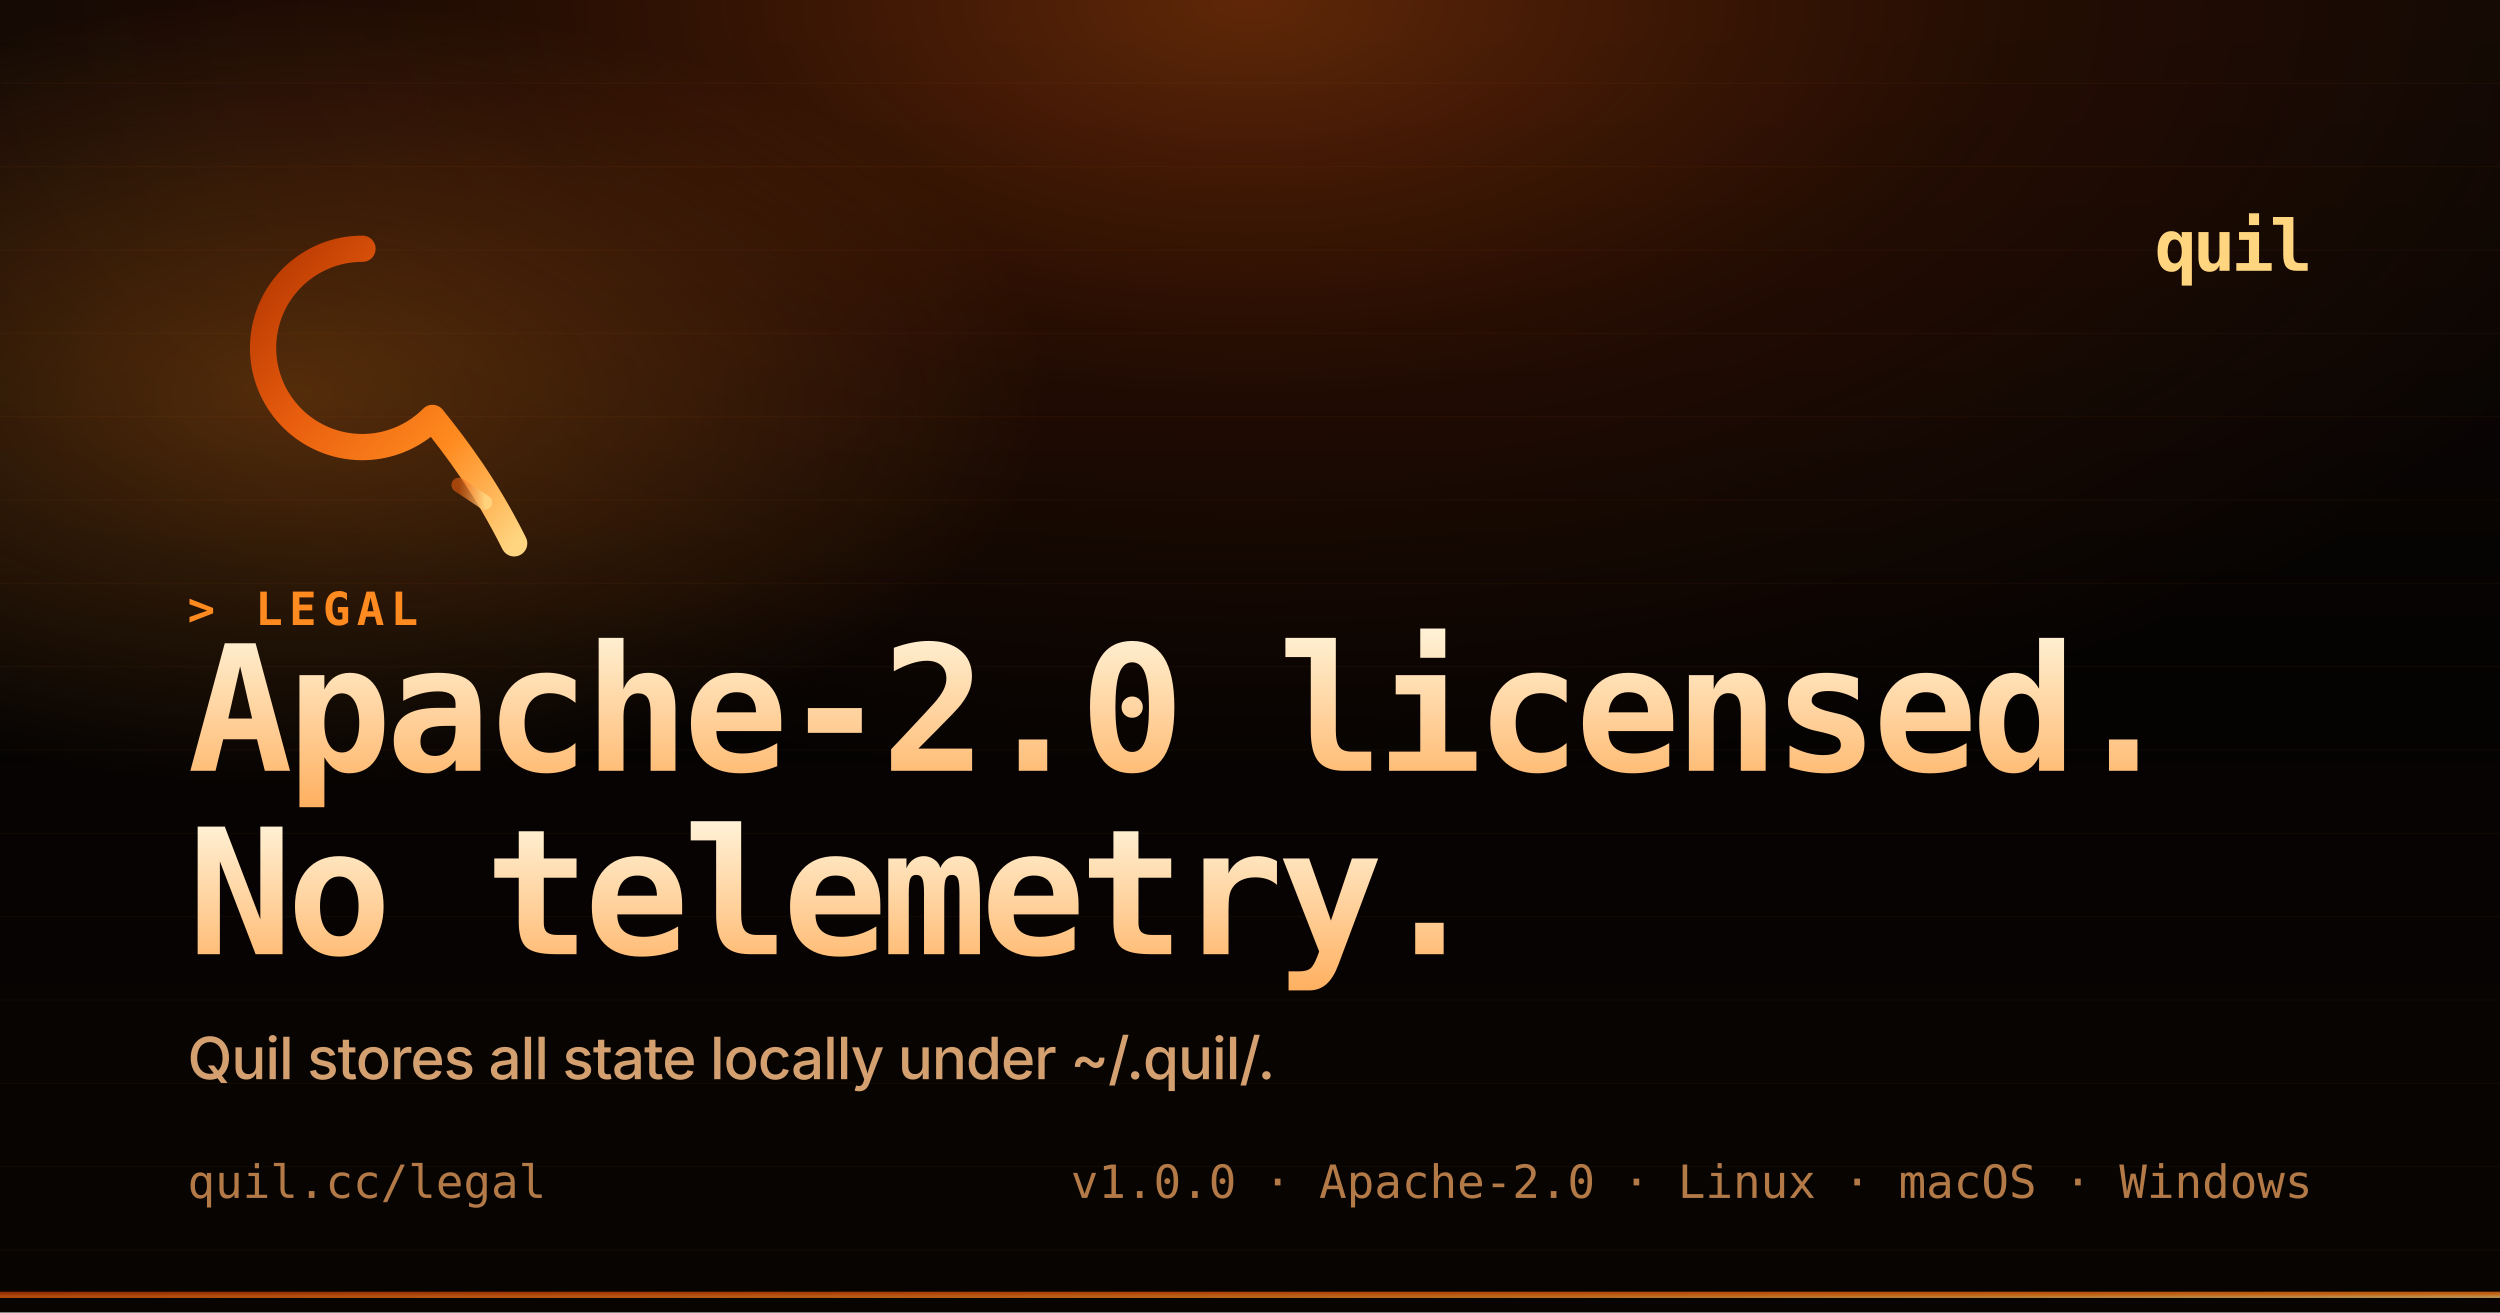
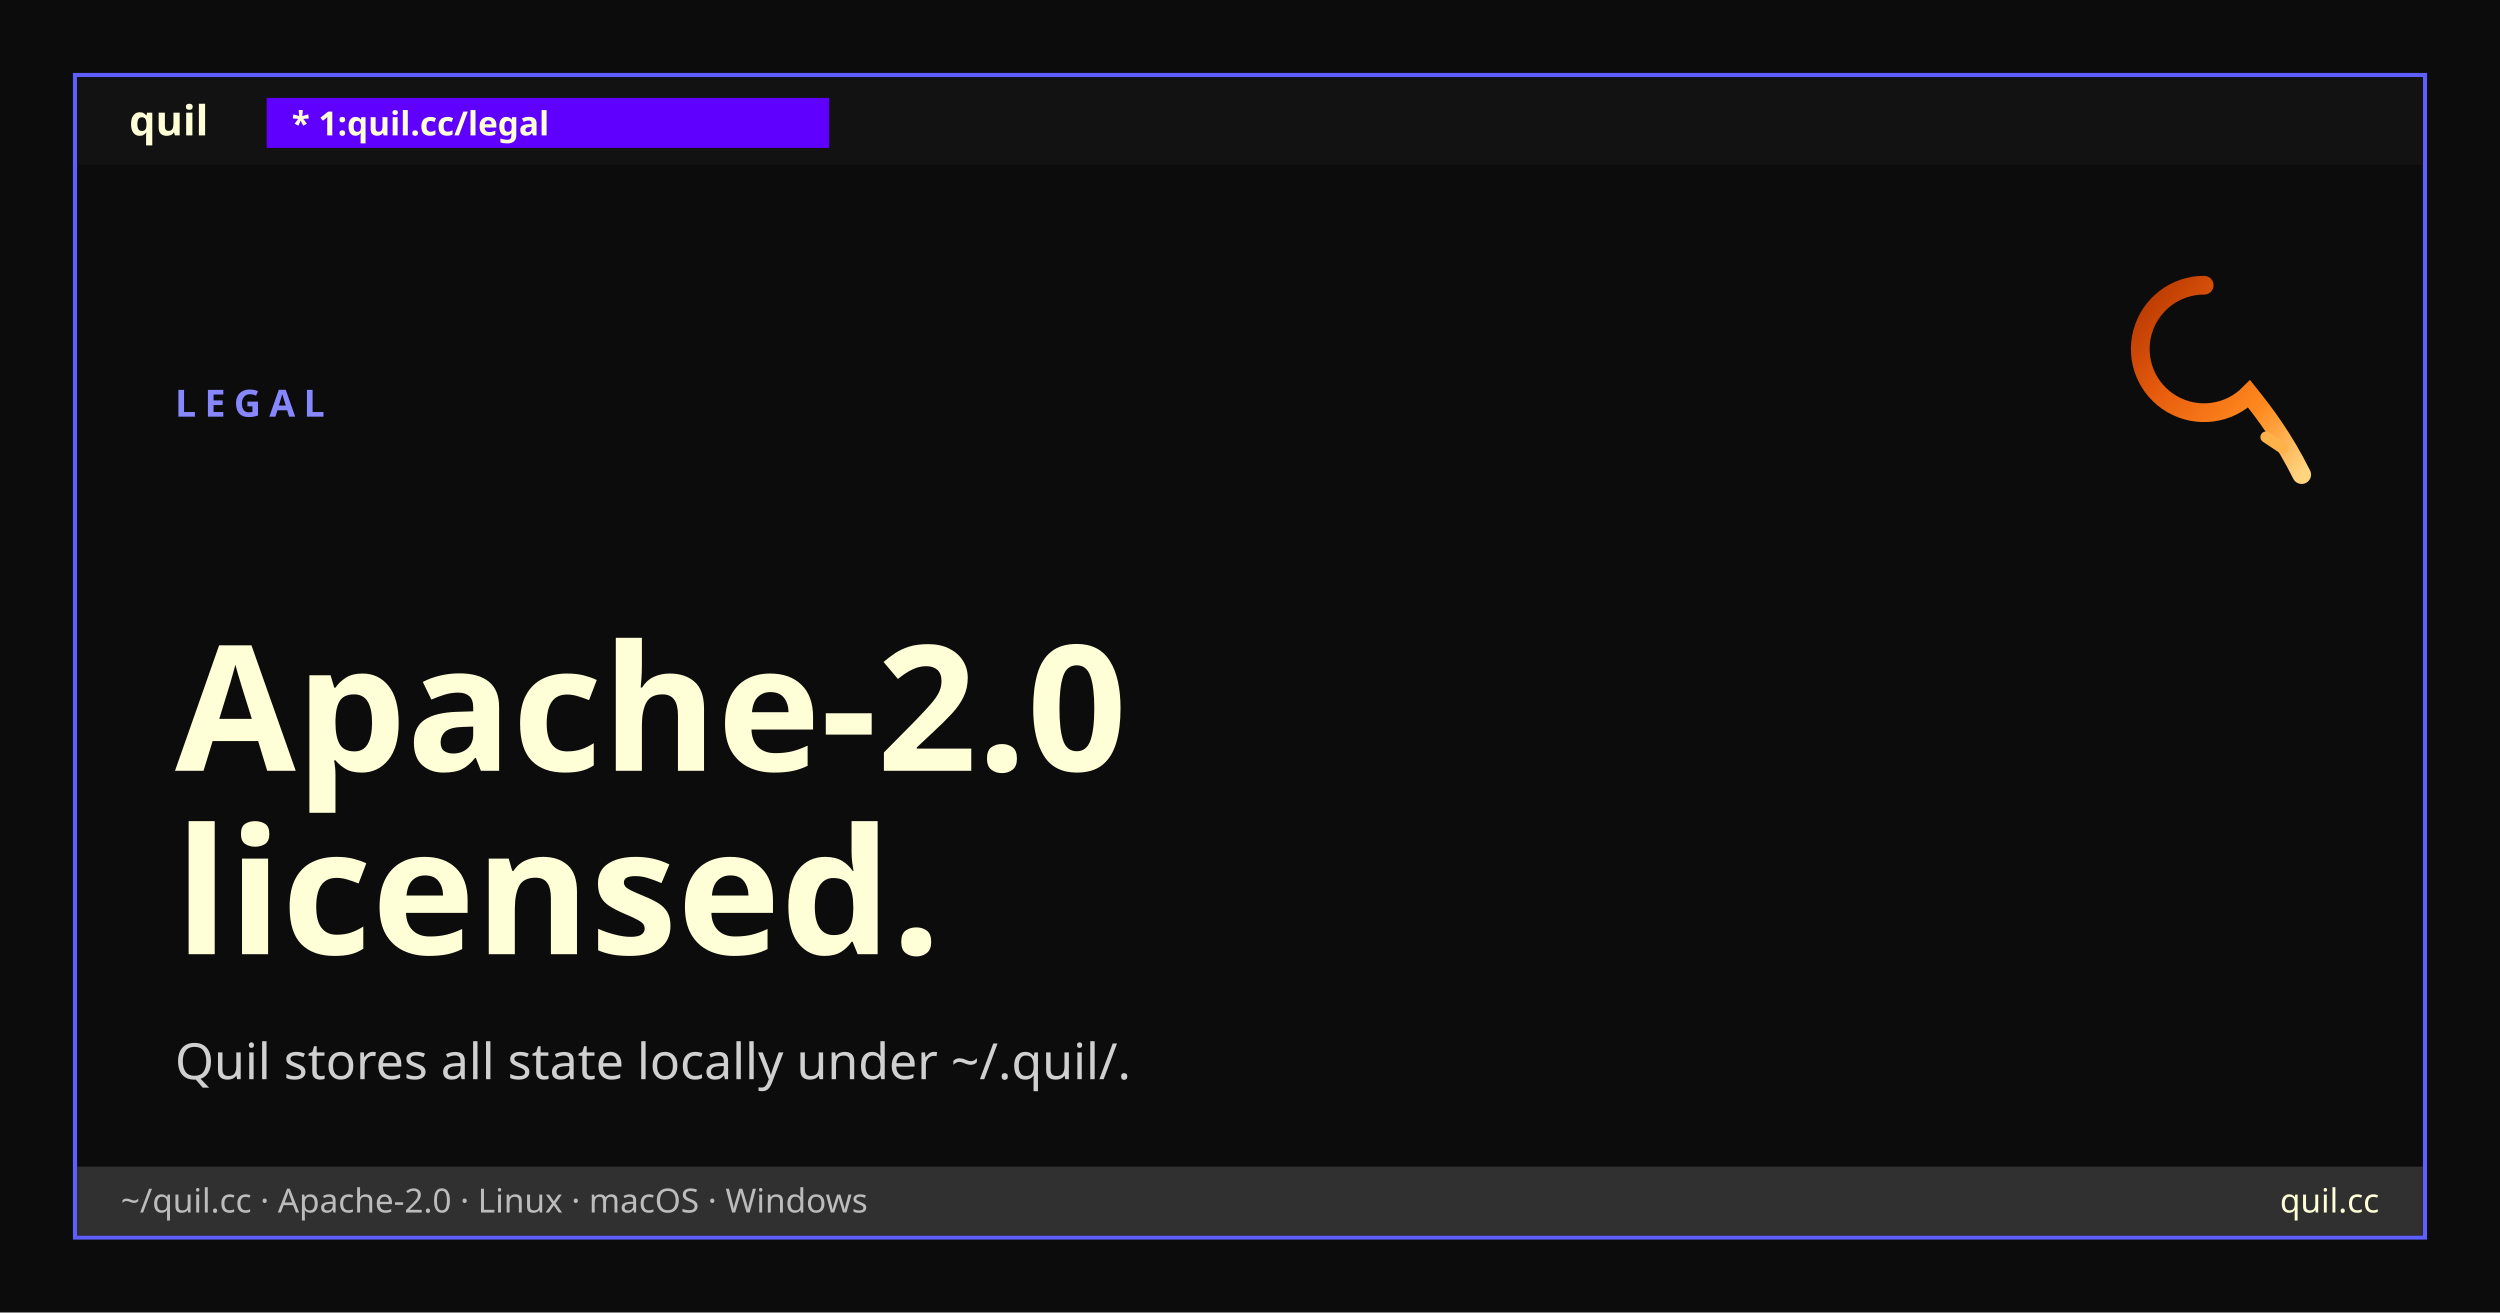
- <svg xmlns="http://www.w3.org/2000/svg" viewBox="0 0 1200 630" width="1200" height="630" role="img" aria-label="Quil — Apache-2.0 licensed. No telemetry.">
+ <svg xmlns="http://www.w3.org/2000/svg" width="1200" height="630" viewBox="0 0 1200 630" role="img" aria-label="Quil — Apache-2.0 licensed.">
  <defs>
-     <linearGradient id="bg" x1="0%" y1="0%" x2="0%" y2="100%">
-       <stop offset="0%" stop-color="#0D0704" />
-       <stop offset="50%" stop-color="#050302" />
-       <stop offset="100%" stop-color="#080402" />
-     </linearGradient>
-     <radialGradient id="glowEmber" cx="50%" cy="0%" r="60%">
-       <stop offset="0%" stop-color="#E85D0E" stop-opacity="0.38" />
-       <stop offset="50%" stop-color="#B33500" stop-opacity="0.14" />
-       <stop offset="100%" stop-color="#B33500" stop-opacity="0" />
-     </radialGradient>
-     <radialGradient id="glowBrand" cx="12%" cy="30%" r="30%">
-       <stop offset="0%" stop-color="#FF8A1F" stop-opacity="0.28" />
-       <stop offset="100%" stop-color="#FF8A1F" stop-opacity="0" />
-     </radialGradient>
-     <linearGradient id="ogStroke" x1="0%" y1="0%" x2="100%" y2="100%">
+     <linearGradient id="qs" x1="0%" y1="0%" x2="100%" y2="100%">
      <stop offset="0%" stop-color="#B33500" />
      <stop offset="35%" stop-color="#E85D0E" />
      <stop offset="70%" stop-color="#FF8A1F" />
      <stop offset="100%" stop-color="#FFD580" />
    </linearGradient>
-     <linearGradient id="ogBarb" x1="0%" y1="0%" x2="100%" y2="0%">
-       <stop offset="0%" stop-color="#E85D0E" stop-opacity="0.6" />
-       <stop offset="100%" stop-color="#FFD580" stop-opacity="0.9" />
-     </linearGradient>
-     <linearGradient id="ogTitle" x1="0%" y1="0%" x2="0%" y2="100%">
-       <stop offset="0%" stop-color="#FFF2D6" />
-       <stop offset="100%" stop-color="#FFB060" />
-     </linearGradient>
  </defs>
-   <rect x="0" y="0" width="1200" height="630" fill="url(#bg)" />
-   <rect x="0" y="0" width="1200" height="630" fill="url(#glowEmber)" />
-   <rect x="0" y="0" width="1200" height="630" fill="url(#glowBrand)" />
-   <g stroke="#FF8A1F" stroke-width="0.5" stroke-opacity="0.05">
-     <line x1="0" y1="40" x2="1200" y2="40" />
-     <line x1="0" y1="80" x2="1200" y2="80" />
-     <line x1="0" y1="120" x2="1200" y2="120" />
-     <line x1="0" y1="160" x2="1200" y2="160" />
-     <line x1="0" y1="200" x2="1200" y2="200" />
-     <line x1="0" y1="240" x2="1200" y2="240" />
-     <line x1="0" y1="280" x2="1200" y2="280" />
-     <line x1="0" y1="320" x2="1200" y2="320" />
-     <line x1="0" y1="360" x2="1200" y2="360" />
-     <line x1="0" y1="400" x2="1200" y2="400" />
-     <line x1="0" y1="440" x2="1200" y2="440" />
-     <line x1="0" y1="480" x2="1200" y2="480" />
-     <line x1="0" y1="520" x2="1200" y2="520" />
-     <line x1="0" y1="560" x2="1200" y2="560" />
-     <line x1="0" y1="600" x2="1200" y2="600" />
+   <rect width="1200" height="630" fill="#0c0c0c" />
+   <rect x="36" y="36" width="1128" height="558" fill="#0c0c0c" stroke="#5f5fff" stroke-width="2" />
+   <rect x="37" y="37" width="1126" height="42" fill="#121212" />
+   <text x="62" y="65" font-family="JetBrains Mono" font-weight="800" font-size="20" fill="#ffffd7">quil</text>
+   <rect x="128" y="47" width="270" height="24" fill="#5f00ff" />
+   <text x="140" y="65" font-family="JetBrains Mono" font-weight="700" font-size="16" fill="#ffffd7">* 1:quil.cc/legal</text>
+   <g transform="translate(1004,118) scale(0.9)">
+     <path d="M60 21A34 34 0 1 0 84 79C92 89 102 102 112 122" fill="none" stroke="url(#qs)" stroke-width="10" stroke-linecap="round" />
+     <path d="M102 108L93 102" fill="none" stroke="#FFB24A" stroke-width="6" stroke-linecap="round" />
  </g>
-   <g transform="translate(90, 90) scale(1.4)">
-     <path d="M 60 21          A 34 34 0 1 0 84 79          C 92 89 102 102 112 122" fill="none" stroke="url(#ogStroke)" stroke-width="9" stroke-linecap="round" stroke-linejoin="round" />
-     <path d="M 102 108 L 93 102" fill="none" stroke="url(#ogBarb)" stroke-width="5" stroke-linecap="round" />
-   </g>
-   <text x="1110" y="130" text-anchor="end" font-family="'JetBrains Mono', 'SF Mono', ui-monospace, monospace" font-size="34" font-weight="700" letter-spacing="-2" fill="#FFD580">quil</text>
-   <text x="90" y="300" font-family="'JetBrains Mono', 'SF Mono', ui-monospace, monospace" font-size="22" font-weight="700" letter-spacing="3" fill="#FF8A1F">&gt; LEGAL</text>
-   <text x="90" y="370" font-family="'JetBrains Mono', 'SF Mono', ui-monospace, monospace" font-size="84" font-weight="700" letter-spacing="-3" fill="url(#ogTitle)">Apache-2.0 licensed.</text>
-   <text x="90" y="458" font-family="'JetBrains Mono', 'SF Mono', ui-monospace, monospace" font-size="84" font-weight="700" letter-spacing="-3" fill="url(#ogTitle)">No telemetry.</text>
-   <text x="90" y="518" font-family="'Inter', 'SF Pro Display', system-ui, sans-serif" font-size="28" font-weight="500" letter-spacing="-0.5" fill="#D4A070">Quil stores all state locally under ~/.quil/.</text>
-   <g font-family="'JetBrains Mono', ui-monospace, monospace" font-size="22" fill="#B37A48">
-     <text x="90" y="575">quil.cc/legal</text>
-     <text x="1110" y="575" text-anchor="end">v1.0.0  ·  Apache-2.0  ·  Linux · macOS · Windows</text>
-   </g>
-   <rect x="0" y="620" width="1200" height="3" fill="url(#ogStroke)" opacity="0.75" />
+   <text x="84" y="200" font-family="JetBrains Mono" font-weight="700" font-size="18" letter-spacing="4" fill="#8787ff">LEGAL</text>
+   <text x="84" y="370" font-family="JetBrains Mono" font-weight="800" font-size="84" fill="#ffffd7">Apache-2.0</text>
+   <text x="84" y="458" font-family="JetBrains Mono" font-weight="800" font-size="84" fill="#ffffd7">licensed.</text>
+   <text x="84" y="518" font-family="JetBrains Mono" font-size="24" fill="#d0d0d0">Quil stores all state locally under ~/.quil/.</text>
+   <rect x="37" y="560" width="1126" height="33" fill="#303030" />
+   <text x="58" y="582" font-family="JetBrains Mono" font-size="16" fill="#bcbcbc">~/quil.cc · Apache-2.0 · Linux · macOS · Windows</text>
+   <text x="1142" y="582" text-anchor="end" font-family="JetBrains Mono" font-size="16" fill="#ffffd7">quil.cc</text>
</svg>
